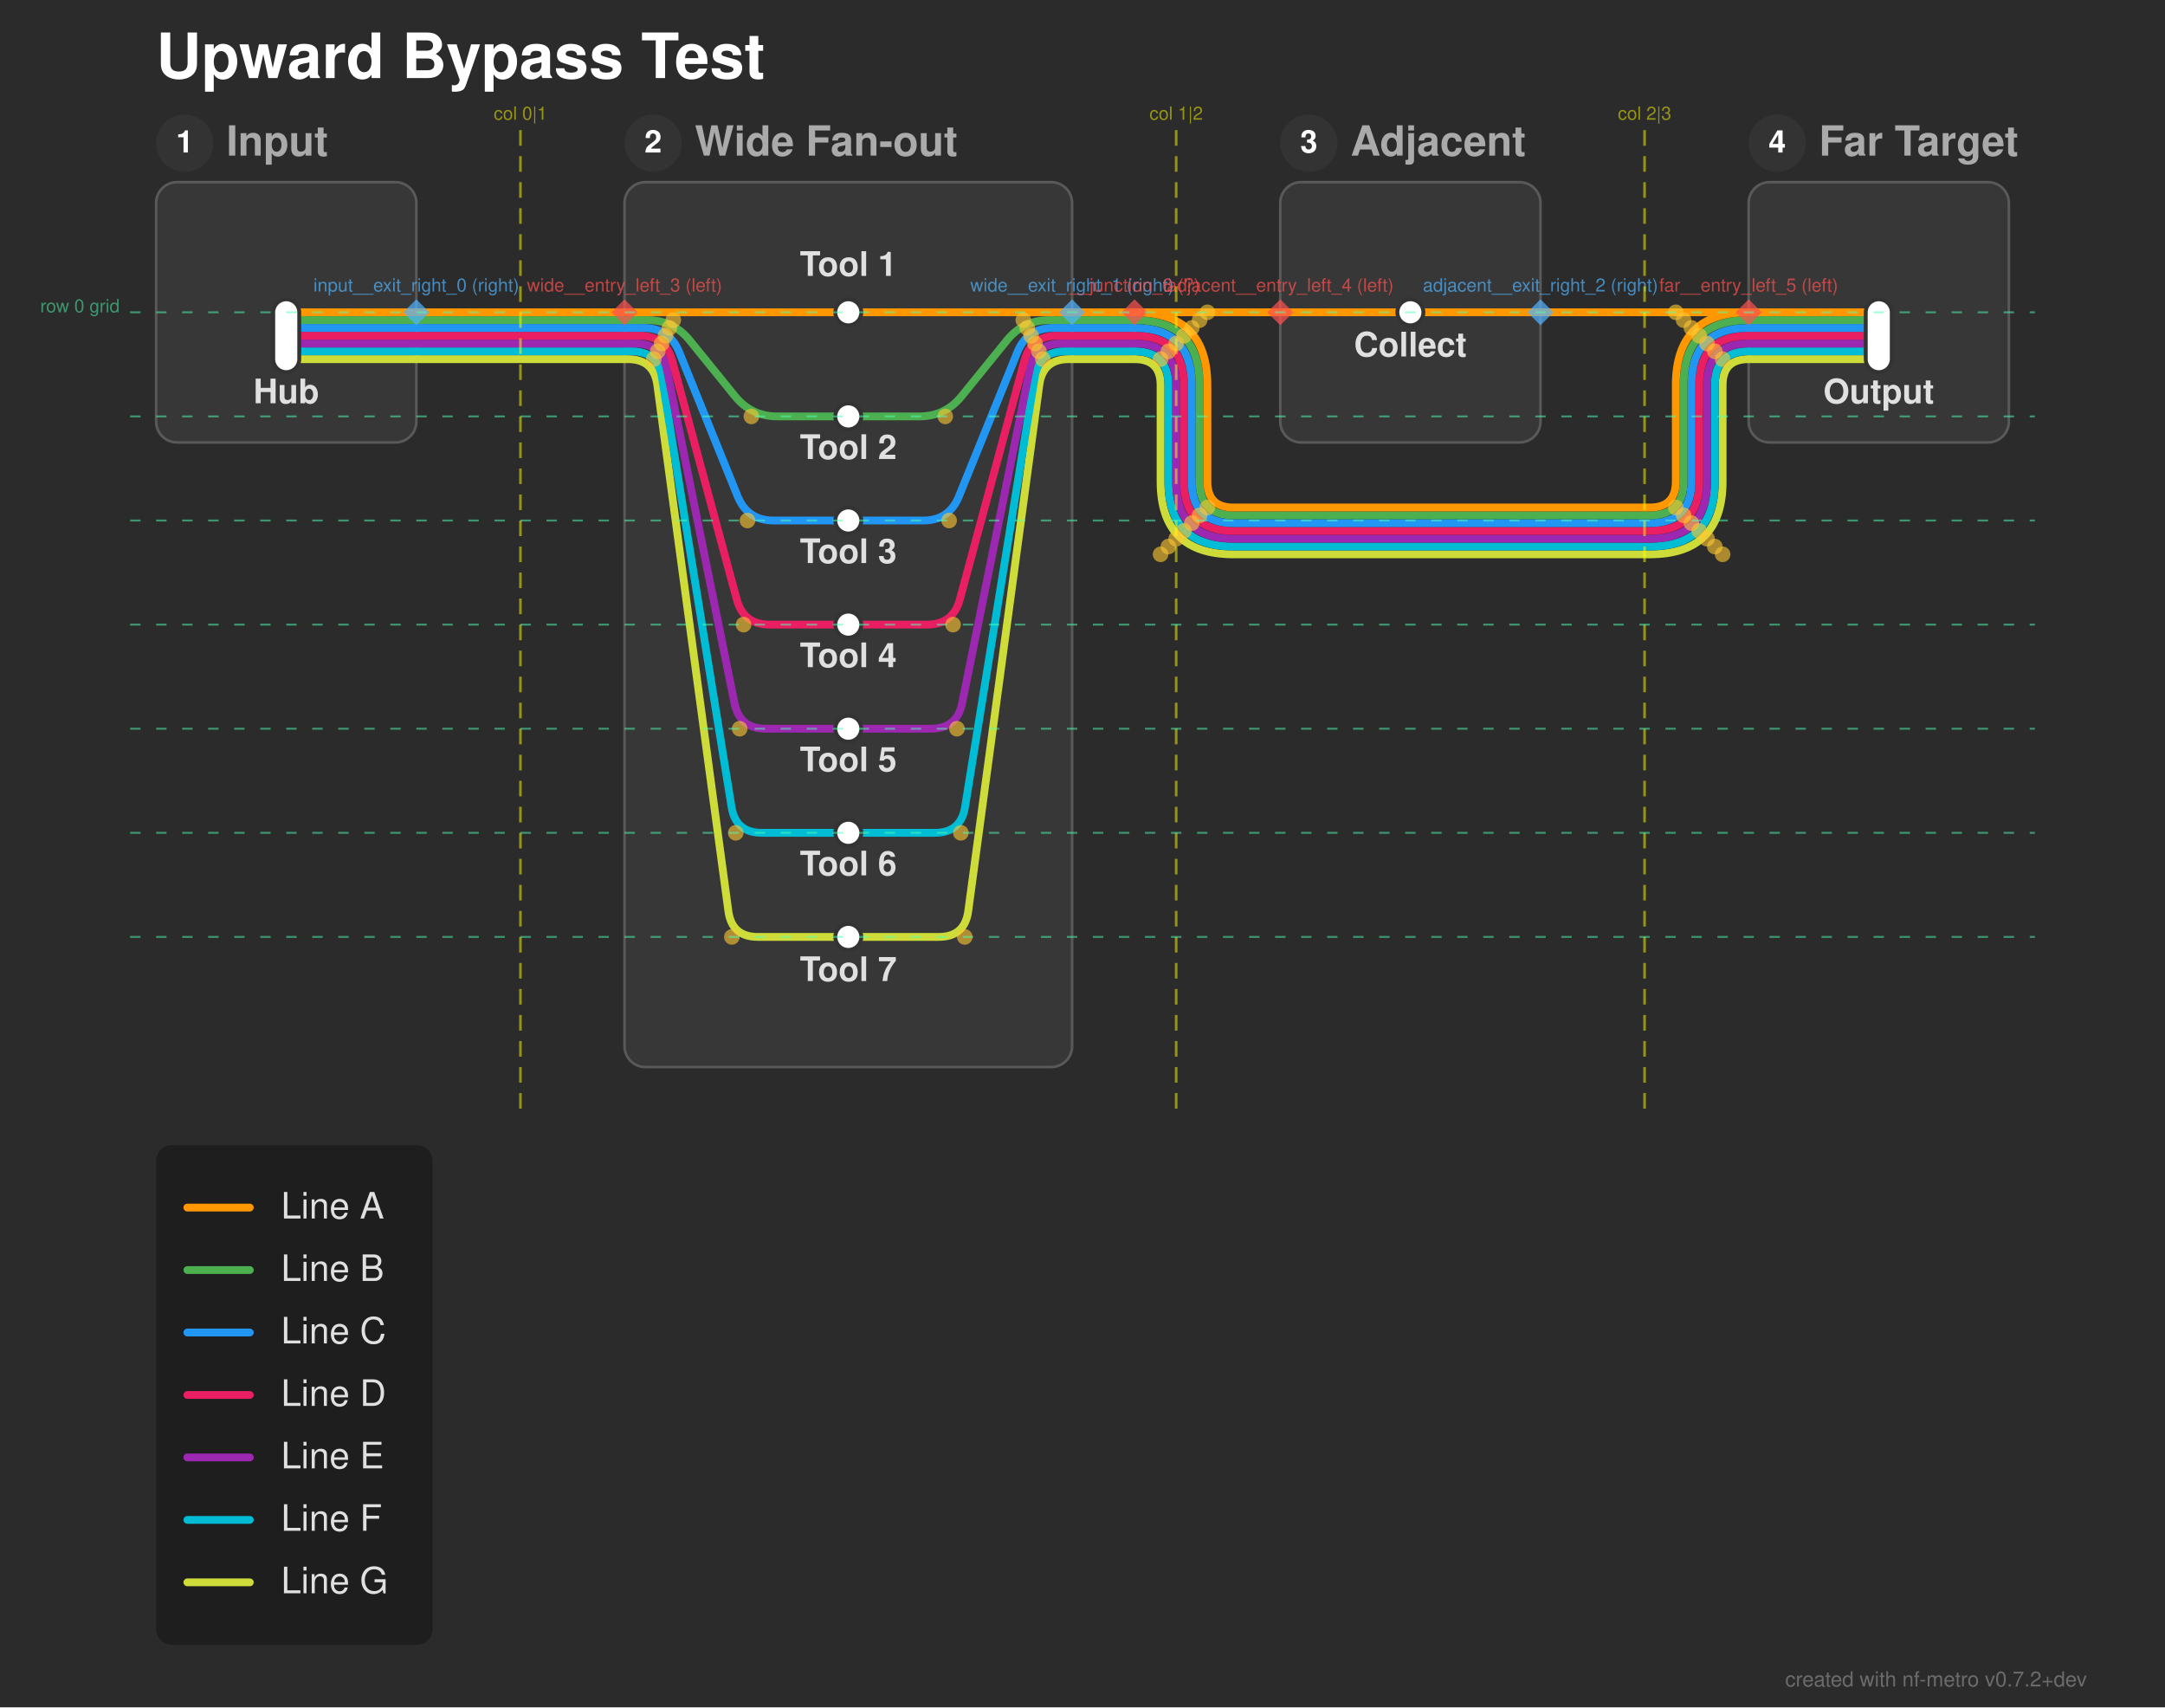
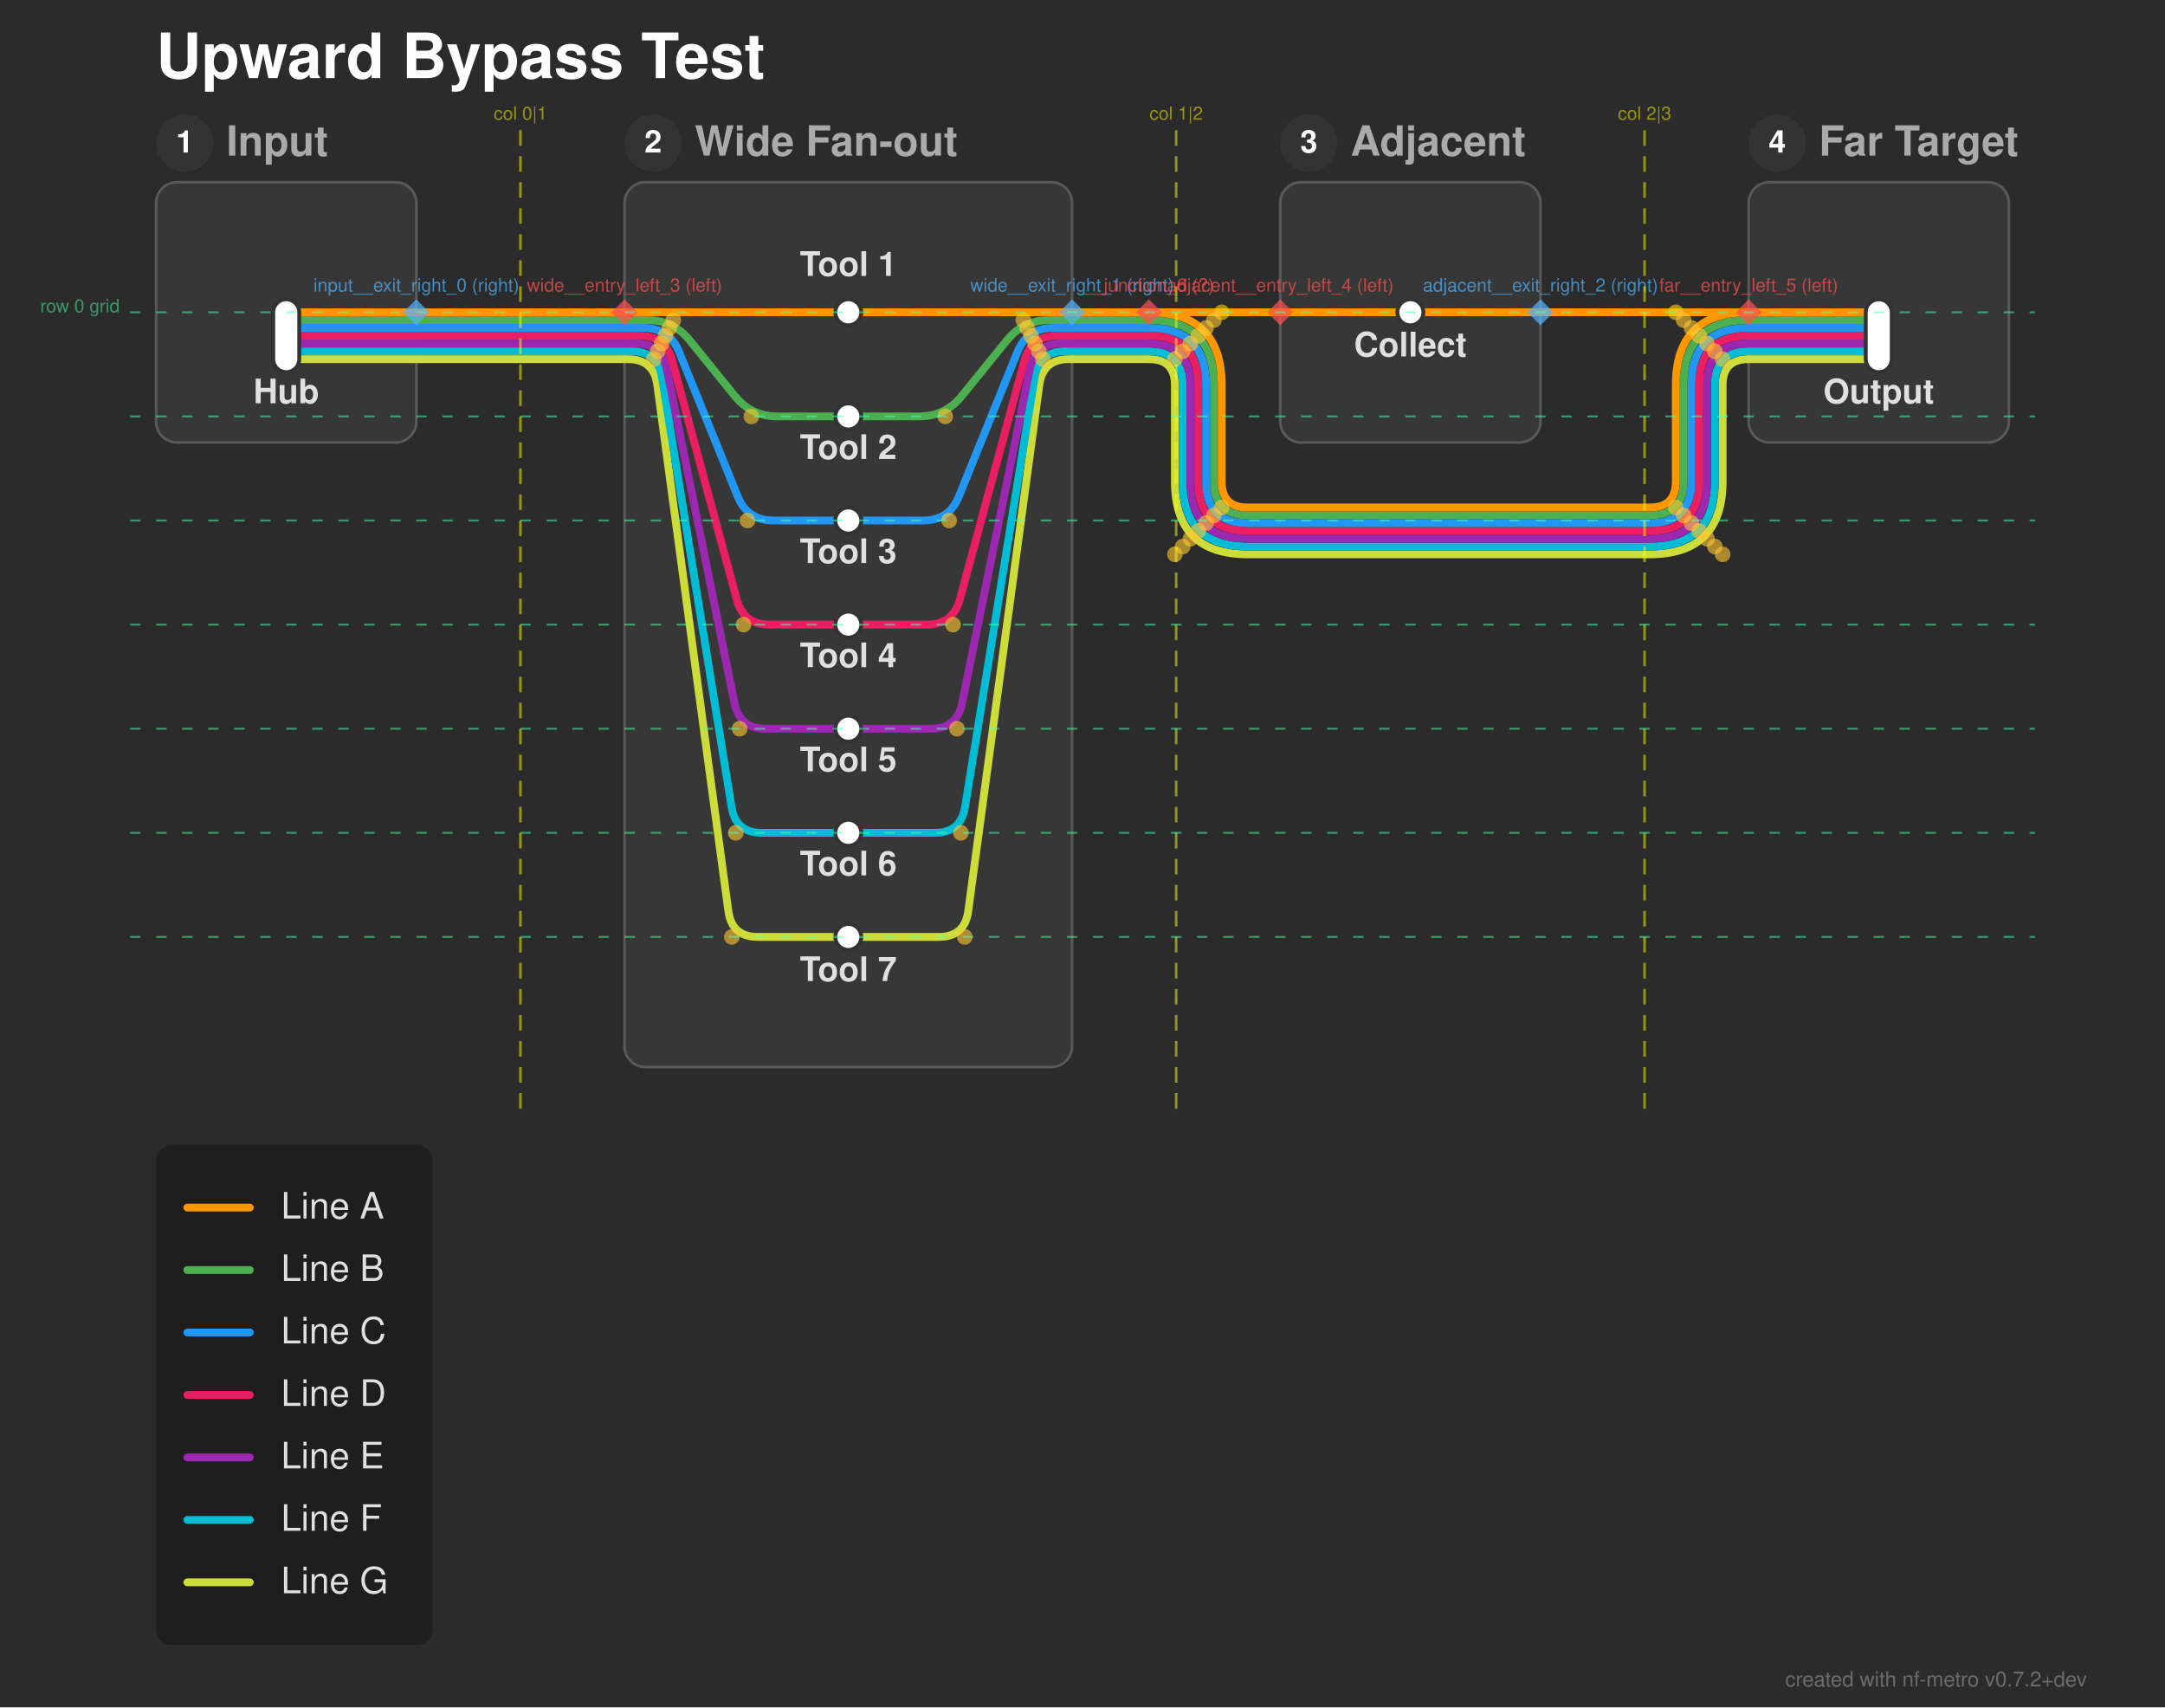
<svg xmlns="http://www.w3.org/2000/svg" width="832" height="656" viewBox="0 0 832 656">
  <defs>
</defs>
  <rect x="0" y="0" width="832" height="656" fill="#2b2b2b" />
  <text x="60.0" y="30.0" font-size="24.0" fill="#ffffff" font-family="'Helvetica Neue', Helvetica, Arial, sans-serif" font-weight="bold" class="nf-metro-title">Upward Bypass Test</text>
  <rect x="60.0" y="70.0" width="100.0" height="100.0" rx="8" ry="8" fill="#373737" stroke="#595959" stroke-width="1.0" class="nf-metro-section-box" data-section-id="input" data-section-lines="a,b,c,d,e,f,g" />
  <circle cx="71.0" cy="55.0" r="11" fill="#333333" class="nf-metro-section-num-circle" data-section-id="input" />
  <text x="71.0" y="55.0" font-size="12" fill="#ffffff" font-family="'Helvetica Neue', Helvetica, Arial, sans-serif" font-weight="bold" text-anchor="middle" dy="0.3em" data-section-id="input">1</text>
  <text x="87.0" y="55.0" font-size="16.0" fill="#aaaaaa" font-family="'Helvetica Neue', Helvetica, Arial, sans-serif" font-weight="bold" dy="0.3em" class="nf-metro-section-label" data-section-id="input">Input</text>
  <rect x="240.0" y="70.0" width="172.0" height="340.0" rx="8" ry="8" fill="#373737" stroke="#595959" stroke-width="1.0" class="nf-metro-section-box" data-section-id="wide" data-section-lines="a,b,c,d,e,f,g" />
  <circle cx="251.0" cy="55.0" r="11" fill="#333333" class="nf-metro-section-num-circle" data-section-id="wide" />
  <text x="251.0" y="55.0" font-size="12" fill="#ffffff" font-family="'Helvetica Neue', Helvetica, Arial, sans-serif" font-weight="bold" text-anchor="middle" dy="0.3em" data-section-id="wide">2</text>
  <text x="267.0" y="55.0" font-size="16.0" fill="#aaaaaa" font-family="'Helvetica Neue', Helvetica, Arial, sans-serif" font-weight="bold" dy="0.3em" class="nf-metro-section-label" data-section-id="wide">Wide Fan-out</text>
  <rect x="492.0" y="70.0" width="100.0" height="100.0" rx="8" ry="8" fill="#373737" stroke="#595959" stroke-width="1.0" class="nf-metro-section-box" data-section-id="adjacent" data-section-lines="a" />
  <circle cx="503.0" cy="55.0" r="11" fill="#333333" class="nf-metro-section-num-circle" data-section-id="adjacent" />
  <text x="503.0" y="55.0" font-size="12" fill="#ffffff" font-family="'Helvetica Neue', Helvetica, Arial, sans-serif" font-weight="bold" text-anchor="middle" dy="0.3em" data-section-id="adjacent">3</text>
  <text x="519.0" y="55.0" font-size="16.0" fill="#aaaaaa" font-family="'Helvetica Neue', Helvetica, Arial, sans-serif" font-weight="bold" dy="0.3em" class="nf-metro-section-label" data-section-id="adjacent">Adjacent</text>
  <rect x="672.0" y="70.0" width="100.0" height="100.0" rx="8" ry="8" fill="#373737" stroke="#595959" stroke-width="1.0" class="nf-metro-section-box" data-section-id="far" data-section-lines="a,b,c,d,e,f,g" />
  <circle cx="683.0" cy="55.0" r="11" fill="#333333" class="nf-metro-section-num-circle" data-section-id="far" />
  <text x="683.0" y="55.0" font-size="12" fill="#ffffff" font-family="'Helvetica Neue', Helvetica, Arial, sans-serif" font-weight="bold" text-anchor="middle" dy="0.3em" data-section-id="far">4</text>
  <text x="699.0" y="55.0" font-size="16.0" fill="#aaaaaa" font-family="'Helvetica Neue', Helvetica, Arial, sans-serif" font-weight="bold" dy="0.3em" class="nf-metro-section-label" data-section-id="far">Far Target</text>
  <path d="M110.0,138.0 L160.0,138.0" stroke="#CDDC39" stroke-width="3.0" stroke-linecap="round" class="metro-line-g" data-line-id="g" />
  <path d="M240.0,138.0 L241.25,138.0 Q251.25,138.0,252.589,147.91 L279.911,350.09 Q281.25,360.0,291.25,360.0 L326.0,360.0" stroke="#CDDC39" stroke-width="3.0" fill="none" stroke-linecap="round" stroke-linejoin="round" class="metro-line-g" data-line-id="g" />
  <path d="M326.0,360.0 L360.75,360.0 Q370.75,360.0,372.089,350.09 L399.411,147.91 Q400.75,138.0,410.75,138.0 L412.0,138.0" stroke="#CDDC39" stroke-width="3.0" fill="none" stroke-linecap="round" stroke-linejoin="round" class="metro-line-g" data-line-id="g" />
  <path d="M672.0,138.0 L722.0,138.0" stroke="#CDDC39" stroke-width="3.0" stroke-linecap="round" class="metro-line-g" data-line-id="g" />
  <path d="M160.0,138.0 L240.0,138.0" stroke="#CDDC39" stroke-width="3.0" stroke-linecap="round" class="metro-line-g" data-line-id="g" />
-   <path d="M412.0,138.0 L436.0,138.0" stroke="#CDDC39" stroke-width="3.0" stroke-linecap="round" class="metro-line-g" data-line-id="g" />
-   <path d="M436.0,138.0 L436.0,138.0 Q446.0,138.0,446.0,148.0 L446.0,185.0 Q446.0,213.0,474.0,213.0 L634.0,213.0 Q662.0,213.0,662.0,185.0 L662.0,148.0 Q662.0,138.0,672.0,138.0 L672.0,138.0" stroke="#CDDC39" stroke-width="3.0" fill="none" stroke-linecap="round" stroke-linejoin="round" class="metro-line-g" data-line-id="g" />
+   <path d="M412.0,138.0 L441.5,138.0" stroke="#CDDC39" stroke-width="3.0" stroke-linecap="round" class="metro-line-g" data-line-id="g" />
+   <path d="M441.5,138.0 L441.5,138.0 Q451.5,138.0,451.5,148.0 L451.5,185.0 Q451.5,213.0,479.5,213.0 L634.0,213.0 Q662.0,213.0,662.0,185.0 L662.0,148.0 Q662.0,138.0,672.0,138.0 L672.0,138.0" stroke="#CDDC39" stroke-width="3.0" fill="none" stroke-linecap="round" stroke-linejoin="round" class="metro-line-g" data-line-id="g" />
  <path d="M110.0,135.0 L160.0,135.0" stroke="#00BCD4" stroke-width="3.0" stroke-linecap="round" class="metro-line-f" data-line-id="f" />
  <path d="M240.0,135.0 L242.75,135.0 Q252.75,135.0,254.351,144.871 L281.149,310.129 Q282.75,320.0,292.75,320.0 L326.0,320.0" stroke="#00BCD4" stroke-width="3.0" fill="none" stroke-linecap="round" stroke-linejoin="round" class="metro-line-f" data-line-id="f" />
  <path d="M326.0,320.0 L359.25,320.0 Q369.25,320.0,370.851,310.129 L397.649,144.871 Q399.25,135.0,409.25,135.0 L412.0,135.0" stroke="#00BCD4" stroke-width="3.0" fill="none" stroke-linecap="round" stroke-linejoin="round" class="metro-line-f" data-line-id="f" />
  <path d="M672.0,135.0 L722.0,135.0" stroke="#00BCD4" stroke-width="3.0" stroke-linecap="round" class="metro-line-f" data-line-id="f" />
  <path d="M160.0,135.0 L240.0,135.0" stroke="#00BCD4" stroke-width="3.0" stroke-linecap="round" class="metro-line-f" data-line-id="f" />
-   <path d="M412.0,135.0 L436.0,135.0" stroke="#00BCD4" stroke-width="3.0" stroke-linecap="round" class="metro-line-f" data-line-id="f" />
-   <path d="M436.0,135.0 L436.0,135.0 Q449.0,135.0,449.0,148.0 L449.0,185.0 Q449.0,210.0,474.0,210.0 L634.0,210.0 Q659.0,210.0,659.0,185.0 L659.0,148.0 Q659.0,135.0,672.0,135.0 L672.0,135.0" stroke="#00BCD4" stroke-width="3.0" fill="none" stroke-linecap="round" stroke-linejoin="round" class="metro-line-f" data-line-id="f" />
+   <path d="M412.0,135.0 L441.5,135.0" stroke="#00BCD4" stroke-width="3.0" stroke-linecap="round" class="metro-line-f" data-line-id="f" />
+   <path d="M441.5,135.0 L441.5,135.0 Q454.5,135.0,454.5,148.0 L454.5,185.0 Q454.5,210.0,479.5,210.0 L634.0,210.0 Q659.0,210.0,659.0,185.0 L659.0,148.0 Q659.0,135.0,672.0,135.0 L672.0,135.0" stroke="#00BCD4" stroke-width="3.0" fill="none" stroke-linecap="round" stroke-linejoin="round" class="metro-line-f" data-line-id="f" />
  <path d="M110.0,132.0 L160.0,132.0" stroke="#9C27B0" stroke-width="3.0" stroke-linecap="round" class="metro-line-e" data-line-id="e" />
  <path d="M240.0,132.0 L244.25,132.0 Q254.25,132.0,256.237,141.801 L282.263,270.199 Q284.25,280.0,294.25,280.0 L326.0,280.0" stroke="#9C27B0" stroke-width="3.0" fill="none" stroke-linecap="round" stroke-linejoin="round" class="metro-line-e" data-line-id="e" />
  <path d="M326.0,280.0 L357.75,280.0 Q367.75,280.0,369.737,270.199 L395.763,141.801 Q397.75,132.0,407.75,132.0 L412.0,132.0" stroke="#9C27B0" stroke-width="3.0" fill="none" stroke-linecap="round" stroke-linejoin="round" class="metro-line-e" data-line-id="e" />
  <path d="M672.0,132.0 L722.0,132.0" stroke="#9C27B0" stroke-width="3.0" stroke-linecap="round" class="metro-line-e" data-line-id="e" />
  <path d="M160.0,132.0 L240.0,132.0" stroke="#9C27B0" stroke-width="3.0" stroke-linecap="round" class="metro-line-e" data-line-id="e" />
-   <path d="M412.0,132.0 L436.0,132.0" stroke="#9C27B0" stroke-width="3.0" stroke-linecap="round" class="metro-line-e" data-line-id="e" />
-   <path d="M436.0,132.0 L436.0,132.0 Q452.0,132.0,452.0,148.0 L452.0,185.0 Q452.0,207.0,474.0,207.0 L634.0,207.0 Q656.0,207.0,656.0,185.0 L656.0,148.0 Q656.0,132.0,672.0,132.0 L672.0,132.0" stroke="#9C27B0" stroke-width="3.0" fill="none" stroke-linecap="round" stroke-linejoin="round" class="metro-line-e" data-line-id="e" />
+   <path d="M412.0,132.0 L441.5,132.0" stroke="#9C27B0" stroke-width="3.0" stroke-linecap="round" class="metro-line-e" data-line-id="e" />
+   <path d="M441.5,132.0 L441.5,132.0 Q457.5,132.0,457.5,148.0 L457.5,185.0 Q457.5,207.0,479.5,207.0 L634.0,207.0 Q656.0,207.0,656.0,185.0 L656.0,148.0 Q656.0,132.0,672.0,132.0 L672.0,132.0" stroke="#9C27B0" stroke-width="3.0" fill="none" stroke-linecap="round" stroke-linejoin="round" class="metro-line-e" data-line-id="e" />
  <path d="M110.0,129.0 L160.0,129.0" stroke="#E91E63" stroke-width="3.0" stroke-linecap="round" class="metro-line-d" data-line-id="d" />
  <path d="M240.0,129.0 L245.75,129.0 Q255.75,129.0,258.359,138.654 L283.141,230.346 Q285.75,240.0,295.75,240.0 L326.0,240.0" stroke="#E91E63" stroke-width="3.0" fill="none" stroke-linecap="round" stroke-linejoin="round" class="metro-line-d" data-line-id="d" />
  <path d="M326.0,240.0 L356.25,240.0 Q366.25,240.0,368.859,230.346 L393.641,138.654 Q396.25,129.0,406.25,129.0 L412.0,129.0" stroke="#E91E63" stroke-width="3.0" fill="none" stroke-linecap="round" stroke-linejoin="round" class="metro-line-d" data-line-id="d" />
  <path d="M672.0,129.0 L722.0,129.0" stroke="#E91E63" stroke-width="3.0" stroke-linecap="round" class="metro-line-d" data-line-id="d" />
  <path d="M160.0,129.0 L240.0,129.0" stroke="#E91E63" stroke-width="3.0" stroke-linecap="round" class="metro-line-d" data-line-id="d" />
-   <path d="M412.0,129.0 L436.0,129.0" stroke="#E91E63" stroke-width="3.0" stroke-linecap="round" class="metro-line-d" data-line-id="d" />
-   <path d="M436.0,129.0 L436.0,129.0 Q455.0,129.0,455.0,148.0 L455.0,185.0 Q455.0,204.0,474.0,204.0 L634.0,204.0 Q653.0,204.0,653.0,185.0 L653.0,148.0 Q653.0,129.0,672.0,129.0 L672.0,129.0" stroke="#E91E63" stroke-width="3.0" fill="none" stroke-linecap="round" stroke-linejoin="round" class="metro-line-d" data-line-id="d" />
+   <path d="M412.0,129.0 L441.5,129.0" stroke="#E91E63" stroke-width="3.0" stroke-linecap="round" class="metro-line-d" data-line-id="d" />
+   <path d="M441.5,129.0 L441.5,129.0 Q460.5,129.0,460.5,148.0 L460.5,185.0 Q460.5,204.0,479.5,204.0 L634.0,204.0 Q653.0,204.0,653.0,185.0 L653.0,148.0 Q653.0,129.0,672.0,129.0 L672.0,129.0" stroke="#E91E63" stroke-width="3.0" fill="none" stroke-linecap="round" stroke-linejoin="round" class="metro-line-d" data-line-id="d" />
  <path d="M110.0,126.0 L160.0,126.0" stroke="#2196F3" stroke-width="3.0" stroke-linecap="round" class="metro-line-c" data-line-id="c" />
  <path d="M240.0,126.0 L247.25,126.0 Q257.25,126.0,261.007,135.267 L283.493,190.733 Q287.25,200.0,297.25,200.0 L326.0,200.0" stroke="#2196F3" stroke-width="3.0" fill="none" stroke-linecap="round" stroke-linejoin="round" class="metro-line-c" data-line-id="c" />
  <path d="M326.0,200.0 L354.75,200.0 Q364.75,200.0,368.507,190.733 L390.993,135.267 Q394.75,126.0,404.75,126.0 L412.0,126.0" stroke="#2196F3" stroke-width="3.0" fill="none" stroke-linecap="round" stroke-linejoin="round" class="metro-line-c" data-line-id="c" />
  <path d="M672.0,126.0 L722.0,126.0" stroke="#2196F3" stroke-width="3.0" stroke-linecap="round" class="metro-line-c" data-line-id="c" />
  <path d="M160.0,126.0 L240.0,126.0" stroke="#2196F3" stroke-width="3.0" stroke-linecap="round" class="metro-line-c" data-line-id="c" />
-   <path d="M412.0,126.0 L436.0,126.0" stroke="#2196F3" stroke-width="3.0" stroke-linecap="round" class="metro-line-c" data-line-id="c" />
-   <path d="M436.0,126.0 L436.0,126.0 Q458.0,126.0,458.0,148.0 L458.0,185.0 Q458.0,201.0,474.0,201.0 L634.0,201.0 Q650.0,201.0,650.0,185.0 L650.0,148.0 Q650.0,126.0,672.0,126.0 L672.0,126.0" stroke="#2196F3" stroke-width="3.0" fill="none" stroke-linecap="round" stroke-linejoin="round" class="metro-line-c" data-line-id="c" />
+   <path d="M412.0,126.0 L441.5,126.0" stroke="#2196F3" stroke-width="3.0" stroke-linecap="round" class="metro-line-c" data-line-id="c" />
+   <path d="M441.5,126.0 L441.5,126.0 Q463.5,126.0,463.5,148.0 L463.5,185.0 Q463.5,201.0,479.5,201.0 L634.0,201.0 Q650.0,201.0,650.0,185.0 L650.0,148.0 Q650.0,126.0,672.0,126.0 L672.0,126.0" stroke="#2196F3" stroke-width="3.0" fill="none" stroke-linecap="round" stroke-linejoin="round" class="metro-line-c" data-line-id="c" />
  <path d="M110.0,123.0 L160.0,123.0" stroke="#4CAF50" stroke-width="3.0" stroke-linecap="round" class="metro-line-b" data-line-id="b" />
  <path d="M240.0,123.0 L248.75,123.0 Q258.75,123.0,265.048,130.768 L282.452,152.232 Q288.75,160.0,298.75,160.0 L326.0,160.0" stroke="#4CAF50" stroke-width="3.0" fill="none" stroke-linecap="round" stroke-linejoin="round" class="metro-line-b" data-line-id="b" />
  <path d="M326.0,160.0 L353.25,160.0 Q363.25,160.0,369.548,152.232 L386.952,130.768 Q393.25,123.0,403.25,123.0 L412.0,123.0" stroke="#4CAF50" stroke-width="3.0" fill="none" stroke-linecap="round" stroke-linejoin="round" class="metro-line-b" data-line-id="b" />
  <path d="M672.0,123.0 L722.0,123.0" stroke="#4CAF50" stroke-width="3.0" stroke-linecap="round" class="metro-line-b" data-line-id="b" />
  <path d="M160.0,123.0 L240.0,123.0" stroke="#4CAF50" stroke-width="3.0" stroke-linecap="round" class="metro-line-b" data-line-id="b" />
-   <path d="M412.0,123.0 L436.0,123.0" stroke="#4CAF50" stroke-width="3.0" stroke-linecap="round" class="metro-line-b" data-line-id="b" />
-   <path d="M436.0,123.0 L436.0,123.0 Q461.0,123.0,461.0,148.0 L461.0,185.0 Q461.0,198.0,474.0,198.0 L634.0,198.0 Q647.0,198.0,647.0,185.0 L647.0,148.0 Q647.0,123.0,672.0,123.0 L672.0,123.0" stroke="#4CAF50" stroke-width="3.0" fill="none" stroke-linecap="round" stroke-linejoin="round" class="metro-line-b" data-line-id="b" />
+   <path d="M412.0,123.0 L441.5,123.0" stroke="#4CAF50" stroke-width="3.0" stroke-linecap="round" class="metro-line-b" data-line-id="b" />
+   <path d="M441.5,123.0 L441.5,123.0 Q466.5,123.0,466.5,148.0 L466.5,185.0 Q466.5,198.0,479.5,198.0 L634.0,198.0 Q647.0,198.0,647.0,185.0 L647.0,148.0 Q647.0,123.0,672.0,123.0 L672.0,123.0" stroke="#4CAF50" stroke-width="3.0" fill="none" stroke-linecap="round" stroke-linejoin="round" class="metro-line-b" data-line-id="b" />
  <path d="M110.0,120.0 L160.0,120.0" stroke="#FF9800" stroke-width="3.0" stroke-linecap="round" class="metro-line-a" data-line-id="a" />
  <path d="M240.0,120.0 L326.0,120.0" stroke="#FF9800" stroke-width="3.0" stroke-linecap="round" class="metro-line-a" data-line-id="a" />
  <path d="M326.0,120.0 L412.0,120.0" stroke="#FF9800" stroke-width="3.0" stroke-linecap="round" class="metro-line-a" data-line-id="a" />
  <path d="M492.0,120.0 L542.0,120.0" stroke="#FF9800" stroke-width="3.0" stroke-linecap="round" class="metro-line-a" data-line-id="a" />
  <path d="M672.0,120.0 L722.0,120.0" stroke="#FF9800" stroke-width="3.0" stroke-linecap="round" class="metro-line-a" data-line-id="a" />
  <path d="M542.0,120.0 L592.0,120.0" stroke="#FF9800" stroke-width="3.0" stroke-linecap="round" class="metro-line-a" data-line-id="a" />
  <path d="M160.0,120.0 L240.0,120.0" stroke="#FF9800" stroke-width="3.0" stroke-linecap="round" class="metro-line-a" data-line-id="a" />
-   <path d="M412.0,120.0 L436.0,120.0" stroke="#FF9800" stroke-width="3.0" stroke-linecap="round" class="metro-line-a" data-line-id="a" />
-   <path d="M436.0,120.0 L492.0,120.0" stroke="#FF9800" stroke-width="3.0" stroke-linecap="round" class="metro-line-a" data-line-id="a" />
-   <path d="M436.0,120.0 L436.0,120.0 Q464.0,120.0,464.0,148.0 L464.0,185.0 Q464.0,195.0,474.0,195.0 L634.0,195.0 Q644.0,195.0,644.0,185.0 L644.0,148.0 Q644.0,120.0,672.0,120.0 L672.0,120.0" stroke="#FF9800" stroke-width="3.0" fill="none" stroke-linecap="round" stroke-linejoin="round" class="metro-line-a" data-line-id="a" />
+   <path d="M412.0,120.0 L441.5,120.0" stroke="#FF9800" stroke-width="3.0" stroke-linecap="round" class="metro-line-a" data-line-id="a" />
+   <path d="M441.5,120.0 L492.0,120.0" stroke="#FF9800" stroke-width="3.0" stroke-linecap="round" class="metro-line-a" data-line-id="a" />
+   <path d="M441.5,120.0 L441.5,120.0 Q469.5,120.0,469.5,148.0 L469.5,185.0 Q469.5,195.0,479.5,195.0 L634.0,195.0 Q644.0,195.0,644.0,185.0 L644.0,148.0 Q644.0,120.0,672.0,120.0 L672.0,120.0" stroke="#FF9800" stroke-width="3.0" fill="none" stroke-linecap="round" stroke-linejoin="round" class="metro-line-a" data-line-id="a" />
  <path d="M592.0,120.0 L672.0,120.0" stroke="#FF9800" stroke-width="3.0" stroke-linecap="round" class="metro-line-a" data-line-id="a" />
  <rect x="105.0" y="115.0" width="10.0" height="28.0" rx="5.0" ry="5.0" fill="#ffffff" stroke="#333333" stroke-width="1.5" class="nf-metro-station" data-station-id="hub" data-station-lines="a,b,c,d,e,f,g" data-station-label="Hub" data-section-id="input" data-section-name="Input" />
  <rect x="321.0" y="115.0" width="10.0" height="10.0" rx="5.0" ry="5.0" fill="#ffffff" stroke="#333333" stroke-width="1.5" class="nf-metro-station" data-station-id="w1" data-station-lines="a" data-station-label="Tool 1" data-section-id="wide" data-section-name="Wide Fan-out" />
  <rect x="321.0" y="155.0" width="10.0" height="10.0" rx="5.0" ry="5.0" fill="#ffffff" stroke="#333333" stroke-width="1.5" class="nf-metro-station" data-station-id="w2" data-station-lines="b" data-station-label="Tool 2" data-section-id="wide" data-section-name="Wide Fan-out" />
  <rect x="321.0" y="195.0" width="10.0" height="10.0" rx="5.0" ry="5.0" fill="#ffffff" stroke="#333333" stroke-width="1.5" class="nf-metro-station" data-station-id="w3" data-station-lines="c" data-station-label="Tool 3" data-section-id="wide" data-section-name="Wide Fan-out" />
  <rect x="321.0" y="235.0" width="10.0" height="10.0" rx="5.0" ry="5.0" fill="#ffffff" stroke="#333333" stroke-width="1.5" class="nf-metro-station" data-station-id="w4" data-station-lines="d" data-station-label="Tool 4" data-section-id="wide" data-section-name="Wide Fan-out" />
  <rect x="321.0" y="275.0" width="10.0" height="10.0" rx="5.0" ry="5.0" fill="#ffffff" stroke="#333333" stroke-width="1.5" class="nf-metro-station" data-station-id="w5" data-station-lines="e" data-station-label="Tool 5" data-section-id="wide" data-section-name="Wide Fan-out" />
  <rect x="321.0" y="315.0" width="10.0" height="10.0" rx="5.0" ry="5.0" fill="#ffffff" stroke="#333333" stroke-width="1.5" class="nf-metro-station" data-station-id="w6" data-station-lines="f" data-station-label="Tool 6" data-section-id="wide" data-section-name="Wide Fan-out" />
  <rect x="321.0" y="355.0" width="10.0" height="10.0" rx="5.0" ry="5.0" fill="#ffffff" stroke="#333333" stroke-width="1.5" class="nf-metro-station" data-station-id="w7" data-station-lines="g" data-station-label="Tool 7" data-section-id="wide" data-section-name="Wide Fan-out" />
  <rect x="537.0" y="115.0" width="10.0" height="10.0" rx="5.0" ry="5.0" fill="#ffffff" stroke="#333333" stroke-width="1.5" class="nf-metro-station" data-station-id="adj" data-station-lines="a" data-station-label="Collect" data-section-id="adjacent" data-section-name="Adjacent" />
  <rect x="717.0" y="115.0" width="10.0" height="28.0" rx="5.0" ry="5.0" fill="#ffffff" stroke="#333333" stroke-width="1.5" class="nf-metro-station" data-station-id="out" data-station-lines="a,b,c,d,e,f,g" data-station-label="Output" data-section-id="far" data-section-name="Far Target" />
  <text x="110.0" y="149.0" font-size="13.0" fill="#e0e0e0" font-family="'Helvetica Neue', Helvetica, Arial, sans-serif" font-weight="bold" text-anchor="middle" dominant-baseline="hanging" data-station-id="hub" class="nf-metro-station-label">Hub</text>
  <text x="326.0" y="106.0" font-size="13.0" fill="#e0e0e0" font-family="'Helvetica Neue', Helvetica, Arial, sans-serif" font-weight="bold" text-anchor="middle" dominant-baseline="auto" data-station-id="w1" class="nf-metro-station-label">Tool 1</text>
  <text x="542.0" y="131.0" font-size="13.0" fill="#e0e0e0" font-family="'Helvetica Neue', Helvetica, Arial, sans-serif" font-weight="bold" text-anchor="middle" dominant-baseline="hanging" data-station-id="adj" class="nf-metro-station-label">Collect</text>
  <text x="722.0" y="149.0" font-size="13.0" fill="#e0e0e0" font-family="'Helvetica Neue', Helvetica, Arial, sans-serif" font-weight="bold" text-anchor="middle" dominant-baseline="hanging" data-station-id="out" class="nf-metro-station-label">Output</text>
  <text x="326.0" y="170.4" font-size="13.0" fill="#e0e0e0" font-family="'Helvetica Neue', Helvetica, Arial, sans-serif" font-weight="bold" text-anchor="middle" dominant-baseline="hanging" data-station-id="w2" class="nf-metro-station-label">Tool 2</text>
  <text x="326.0" y="210.4" font-size="13.0" fill="#e0e0e0" font-family="'Helvetica Neue', Helvetica, Arial, sans-serif" font-weight="bold" text-anchor="middle" dominant-baseline="hanging" data-station-id="w3" class="nf-metro-station-label">Tool 3</text>
  <text x="326.0" y="250.4" font-size="13.0" fill="#e0e0e0" font-family="'Helvetica Neue', Helvetica, Arial, sans-serif" font-weight="bold" text-anchor="middle" dominant-baseline="hanging" data-station-id="w4" class="nf-metro-station-label">Tool 4</text>
  <text x="326.0" y="290.4" font-size="13.0" fill="#e0e0e0" font-family="'Helvetica Neue', Helvetica, Arial, sans-serif" font-weight="bold" text-anchor="middle" dominant-baseline="hanging" data-station-id="w5" class="nf-metro-station-label">Tool 5</text>
  <text x="326.0" y="330.4" font-size="13.0" fill="#e0e0e0" font-family="'Helvetica Neue', Helvetica, Arial, sans-serif" font-weight="bold" text-anchor="middle" dominant-baseline="hanging" data-station-id="w6" class="nf-metro-station-label">Tool 6</text>
  <text x="326.0" y="371.0" font-size="13.0" fill="#e0e0e0" font-family="'Helvetica Neue', Helvetica, Arial, sans-serif" font-weight="bold" text-anchor="middle" dominant-baseline="hanging" data-station-id="w7" class="nf-metro-station-label">Tool 7</text>
  <circle cx="258.75" cy="123.0" r="3.0" fill="rgba(255, 200, 50, 0.6)" />
  <circle cx="288.75" cy="160.0" r="3.0" fill="rgba(255, 200, 50, 0.6)" />
  <circle cx="257.25" cy="126.0" r="3.0" fill="rgba(255, 200, 50, 0.6)" />
  <circle cx="287.25" cy="200.0" r="3.0" fill="rgba(255, 200, 50, 0.6)" />
  <circle cx="255.75" cy="129.0" r="3.0" fill="rgba(255, 200, 50, 0.6)" />
  <circle cx="285.75" cy="240.0" r="3.0" fill="rgba(255, 200, 50, 0.6)" />
  <circle cx="254.25" cy="132.0" r="3.0" fill="rgba(255, 200, 50, 0.6)" />
  <circle cx="284.25" cy="280.0" r="3.0" fill="rgba(255, 200, 50, 0.6)" />
  <circle cx="252.75" cy="135.0" r="3.0" fill="rgba(255, 200, 50, 0.6)" />
  <circle cx="282.75" cy="320.0" r="3.0" fill="rgba(255, 200, 50, 0.6)" />
  <circle cx="251.25" cy="138.0" r="3.0" fill="rgba(255, 200, 50, 0.6)" />
  <circle cx="281.25" cy="360.0" r="3.0" fill="rgba(255, 200, 50, 0.6)" />
  <circle cx="363.25" cy="160.0" r="3.0" fill="rgba(255, 200, 50, 0.6)" />
  <circle cx="393.25" cy="123.0" r="3.0" fill="rgba(255, 200, 50, 0.6)" />
  <circle cx="364.75" cy="200.0" r="3.0" fill="rgba(255, 200, 50, 0.6)" />
  <circle cx="394.75" cy="126.0" r="3.0" fill="rgba(255, 200, 50, 0.6)" />
  <circle cx="366.25" cy="240.0" r="3.0" fill="rgba(255, 200, 50, 0.6)" />
  <circle cx="396.25" cy="129.0" r="3.0" fill="rgba(255, 200, 50, 0.6)" />
  <circle cx="367.75" cy="280.0" r="3.0" fill="rgba(255, 200, 50, 0.6)" />
  <circle cx="397.75" cy="132.0" r="3.0" fill="rgba(255, 200, 50, 0.6)" />
  <circle cx="369.25" cy="320.0" r="3.0" fill="rgba(255, 200, 50, 0.6)" />
  <circle cx="399.25" cy="135.0" r="3.0" fill="rgba(255, 200, 50, 0.6)" />
  <circle cx="370.75" cy="360.0" r="3.0" fill="rgba(255, 200, 50, 0.6)" />
  <circle cx="400.75" cy="138.0" r="3.0" fill="rgba(255, 200, 50, 0.6)" />
-   <circle cx="464.0" cy="120.0" r="3.0" fill="rgba(255, 200, 50, 0.6)" />
-   <circle cx="464.0" cy="195.0" r="3.0" fill="rgba(255, 200, 50, 0.6)" />
+   <circle cx="469.5" cy="120.0" r="3.0" fill="rgba(255, 200, 50, 0.6)" />
+   <circle cx="469.5" cy="195.0" r="3.0" fill="rgba(255, 200, 50, 0.6)" />
  <circle cx="644.0" cy="195.0" r="3.0" fill="rgba(255, 200, 50, 0.6)" />
  <circle cx="644.0" cy="120.0" r="3.0" fill="rgba(255, 200, 50, 0.6)" />
-   <circle cx="461.0" cy="123.0" r="3.0" fill="rgba(255, 200, 50, 0.6)" />
-   <circle cx="461.0" cy="198.0" r="3.0" fill="rgba(255, 200, 50, 0.6)" />
+   <circle cx="466.5" cy="123.0" r="3.0" fill="rgba(255, 200, 50, 0.6)" />
+   <circle cx="466.5" cy="198.0" r="3.0" fill="rgba(255, 200, 50, 0.6)" />
  <circle cx="647.0" cy="198.0" r="3.0" fill="rgba(255, 200, 50, 0.6)" />
  <circle cx="647.0" cy="123.0" r="3.0" fill="rgba(255, 200, 50, 0.6)" />
-   <circle cx="458.0" cy="126.0" r="3.0" fill="rgba(255, 200, 50, 0.6)" />
-   <circle cx="458.0" cy="201.0" r="3.0" fill="rgba(255, 200, 50, 0.6)" />
+   <circle cx="463.5" cy="126.0" r="3.0" fill="rgba(255, 200, 50, 0.6)" />
+   <circle cx="463.5" cy="201.0" r="3.0" fill="rgba(255, 200, 50, 0.6)" />
  <circle cx="650.0" cy="201.0" r="3.0" fill="rgba(255, 200, 50, 0.6)" />
  <circle cx="650.0" cy="126.0" r="3.0" fill="rgba(255, 200, 50, 0.6)" />
-   <circle cx="455.0" cy="129.0" r="3.0" fill="rgba(255, 200, 50, 0.6)" />
-   <circle cx="455.0" cy="204.0" r="3.0" fill="rgba(255, 200, 50, 0.6)" />
+   <circle cx="460.5" cy="129.0" r="3.0" fill="rgba(255, 200, 50, 0.6)" />
+   <circle cx="460.5" cy="204.0" r="3.0" fill="rgba(255, 200, 50, 0.6)" />
  <circle cx="653.0" cy="204.0" r="3.0" fill="rgba(255, 200, 50, 0.6)" />
  <circle cx="653.0" cy="129.0" r="3.0" fill="rgba(255, 200, 50, 0.6)" />
-   <circle cx="452.0" cy="132.0" r="3.0" fill="rgba(255, 200, 50, 0.6)" />
-   <circle cx="452.0" cy="207.0" r="3.0" fill="rgba(255, 200, 50, 0.6)" />
+   <circle cx="457.5" cy="132.0" r="3.0" fill="rgba(255, 200, 50, 0.6)" />
+   <circle cx="457.5" cy="207.0" r="3.0" fill="rgba(255, 200, 50, 0.6)" />
  <circle cx="656.0" cy="207.0" r="3.0" fill="rgba(255, 200, 50, 0.6)" />
  <circle cx="656.0" cy="132.0" r="3.0" fill="rgba(255, 200, 50, 0.6)" />
-   <circle cx="449.0" cy="135.0" r="3.0" fill="rgba(255, 200, 50, 0.6)" />
-   <circle cx="449.0" cy="210.0" r="3.0" fill="rgba(255, 200, 50, 0.6)" />
+   <circle cx="454.5" cy="135.0" r="3.0" fill="rgba(255, 200, 50, 0.6)" />
+   <circle cx="454.5" cy="210.0" r="3.0" fill="rgba(255, 200, 50, 0.6)" />
  <circle cx="659.0" cy="210.0" r="3.0" fill="rgba(255, 200, 50, 0.6)" />
  <circle cx="659.0" cy="135.0" r="3.0" fill="rgba(255, 200, 50, 0.6)" />
-   <circle cx="446.0" cy="138.0" r="3.0" fill="rgba(255, 200, 50, 0.6)" />
-   <circle cx="446.0" cy="213.0" r="3.0" fill="rgba(255, 200, 50, 0.6)" />
+   <circle cx="451.5" cy="138.0" r="3.0" fill="rgba(255, 200, 50, 0.6)" />
+   <circle cx="451.5" cy="213.0" r="3.0" fill="rgba(255, 200, 50, 0.6)" />
  <circle cx="662.0" cy="213.0" r="3.0" fill="rgba(255, 200, 50, 0.6)" />
  <circle cx="662.0" cy="138.0" r="3.0" fill="rgba(255, 200, 50, 0.6)" />
  <path d="M160.0,115.0 L165.0,120.0 L160.0,125.0 L155.0,120.0 Z" fill="rgba(80, 180, 255, 0.7)" stroke="none" />
  <text x="160.0" y="112.0" font-size="7" fill="rgba(80, 180, 255, 0.7)" font-family="'Helvetica Neue', Helvetica, Arial, sans-serif" text-anchor="middle" dominant-baseline="auto">input__exit_right_0 (right)</text>
  <path d="M412.0,115.0 L417.0,120.0 L412.0,125.0 L407.0,120.0 Z" fill="rgba(80, 180, 255, 0.7)" stroke="none" />
  <text x="412.0" y="112.0" font-size="7" fill="rgba(80, 180, 255, 0.7)" font-family="'Helvetica Neue', Helvetica, Arial, sans-serif" text-anchor="middle" dominant-baseline="auto">wide__exit_right_1 (right)</text>
  <path d="M592.0,115.0 L597.0,120.0 L592.0,125.0 L587.0,120.0 Z" fill="rgba(80, 180, 255, 0.7)" stroke="none" />
  <text x="592.0" y="112.0" font-size="7" fill="rgba(80, 180, 255, 0.7)" font-family="'Helvetica Neue', Helvetica, Arial, sans-serif" text-anchor="middle" dominant-baseline="auto">adjacent__exit_right_2 (right)</text>
  <path d="M240.0,115.0 L245.0,120.0 L240.0,125.0 L235.0,120.0 Z" fill="rgba(255, 80, 80, 0.7)" stroke="none" />
  <text x="240.0" y="112.0" font-size="7" fill="rgba(255, 80, 80, 0.7)" font-family="'Helvetica Neue', Helvetica, Arial, sans-serif" text-anchor="middle" dominant-baseline="auto">wide__entry_left_3 (left)</text>
  <path d="M492.0,115.0 L497.0,120.0 L492.0,125.0 L487.0,120.0 Z" fill="rgba(255, 80, 80, 0.7)" stroke="none" />
  <text x="492.0" y="112.0" font-size="7" fill="rgba(255, 80, 80, 0.7)" font-family="'Helvetica Neue', Helvetica, Arial, sans-serif" text-anchor="middle" dominant-baseline="auto">adjacent__entry_left_4 (left)</text>
  <path d="M672.0,115.0 L677.0,120.0 L672.0,125.0 L667.0,120.0 Z" fill="rgba(255, 80, 80, 0.7)" stroke="none" />
  <text x="672.0" y="112.0" font-size="7" fill="rgba(255, 80, 80, 0.7)" font-family="'Helvetica Neue', Helvetica, Arial, sans-serif" text-anchor="middle" dominant-baseline="auto">far__entry_left_5 (left)</text>
-   <path d="M436.0,115.0 L441.0,120.0 L436.0,125.0 L431.0,120.0 Z" fill="rgba(255, 80, 80, 0.7)" stroke="none" />
-   <text x="436.0" y="112.0" font-size="7" fill="rgba(255, 80, 80, 0.7)" font-family="'Helvetica Neue', Helvetica, Arial, sans-serif" text-anchor="middle" dominant-baseline="auto">__junction_6 (?)</text>
+   <path d="M441.5,115.0 L446.5,120.0 L441.5,125.0 L436.5,120.0 Z" fill="rgba(255, 80, 80, 0.7)" stroke="none" />
+   <text x="441.5" y="112.0" font-size="7" fill="rgba(255, 80, 80, 0.7)" font-family="'Helvetica Neue', Helvetica, Arial, sans-serif" text-anchor="middle" dominant-baseline="auto">__junction_6 (?)</text>
  <path d="M200.0,50.0 L200.0,430.0" stroke="rgba(255, 255, 0, 0.5)" stroke-width="1" stroke-dasharray="6,4" />
  <text x="200.0" y="46.0" font-size="7" fill="rgba(255, 255, 0, 0.5)" font-family="'Helvetica Neue', Helvetica, Arial, sans-serif" text-anchor="middle">col 0|1</text>
  <path d="M452.0,50.0 L452.0,430.0" stroke="rgba(255, 255, 0, 0.5)" stroke-width="1" stroke-dasharray="6,4" />
  <text x="452.0" y="46.0" font-size="7" fill="rgba(255, 255, 0, 0.5)" font-family="'Helvetica Neue', Helvetica, Arial, sans-serif" text-anchor="middle">col 1|2</text>
  <path d="M632.0,50.0 L632.0,430.0" stroke="rgba(255, 255, 0, 0.5)" stroke-width="1" stroke-dasharray="6,4" />
  <text x="632.0" y="46.0" font-size="7" fill="rgba(255, 255, 0, 0.5)" font-family="'Helvetica Neue', Helvetica, Arial, sans-serif" text-anchor="middle">col 2|3</text>
  <path d="M50.0,120.0 L782.0,120.0" stroke="rgba(80, 255, 180, 0.5)" stroke-width="0.75" stroke-dasharray="4,6" />
  <text x="46.0" y="120.0" font-size="7" fill="rgba(80, 255, 180, 0.5)" font-family="'Helvetica Neue', Helvetica, Arial, sans-serif" text-anchor="end">row 0 grid</text>
  <path d="M50.0,160.0 L782.0,160.0" stroke="rgba(80, 255, 180, 0.5)" stroke-width="0.75" stroke-dasharray="4,6" />
  <path d="M50.0,200.0 L782.0,200.0" stroke="rgba(80, 255, 180, 0.5)" stroke-width="0.75" stroke-dasharray="4,6" />
  <path d="M50.0,240.0 L782.0,240.0" stroke="rgba(80, 255, 180, 0.5)" stroke-width="0.75" stroke-dasharray="4,6" />
  <path d="M50.0,280.0 L782.0,280.0" stroke="rgba(80, 255, 180, 0.5)" stroke-width="0.75" stroke-dasharray="4,6" />
  <path d="M50.0,320.0 L782.0,320.0" stroke="rgba(80, 255, 180, 0.5)" stroke-width="0.75" stroke-dasharray="4,6" />
  <path d="M50.0,360.0 L782.0,360.0" stroke="rgba(80, 255, 180, 0.5)" stroke-width="0.75" stroke-dasharray="4,6" />
  <rect x="60.0" y="440.0" width="106.2" height="192.0" rx="6" ry="6" fill="rgba(0, 0, 0, 0.3)" />
  <path d="M72.0,464.0 L96.0,464.0" stroke="#FF9800" stroke-width="3.0" stroke-linecap="round" />
  <text x="108.0" y="464.0" font-size="14.0" fill="#e0e0e0" font-family="'Helvetica Neue', Helvetica, Arial, sans-serif" dy="0.3em">Line A</text>
  <path d="M72.0,488.0 L96.0,488.0" stroke="#4CAF50" stroke-width="3.0" stroke-linecap="round" />
  <text x="108.0" y="488.0" font-size="14.0" fill="#e0e0e0" font-family="'Helvetica Neue', Helvetica, Arial, sans-serif" dy="0.3em">Line B</text>
  <path d="M72.0,512.0 L96.0,512.0" stroke="#2196F3" stroke-width="3.0" stroke-linecap="round" />
  <text x="108.0" y="512.0" font-size="14.0" fill="#e0e0e0" font-family="'Helvetica Neue', Helvetica, Arial, sans-serif" dy="0.3em">Line C</text>
  <path d="M72.0,536.0 L96.0,536.0" stroke="#E91E63" stroke-width="3.0" stroke-linecap="round" />
  <text x="108.0" y="536.0" font-size="14.0" fill="#e0e0e0" font-family="'Helvetica Neue', Helvetica, Arial, sans-serif" dy="0.3em">Line D</text>
  <path d="M72.0,560.0 L96.0,560.0" stroke="#9C27B0" stroke-width="3.0" stroke-linecap="round" />
  <text x="108.0" y="560.0" font-size="14.0" fill="#e0e0e0" font-family="'Helvetica Neue', Helvetica, Arial, sans-serif" dy="0.3em">Line E</text>
  <path d="M72.0,584.0 L96.0,584.0" stroke="#00BCD4" stroke-width="3.0" stroke-linecap="round" />
  <text x="108.0" y="584.0" font-size="14.0" fill="#e0e0e0" font-family="'Helvetica Neue', Helvetica, Arial, sans-serif" dy="0.3em">Line F</text>
  <path d="M72.0,608.0 L96.0,608.0" stroke="#CDDC39" stroke-width="3.0" stroke-linecap="round" />
  <text x="108.0" y="608.0" font-size="14.0" fill="#e0e0e0" font-family="'Helvetica Neue', Helvetica, Arial, sans-serif" dy="0.3em">Line G</text>
  <text x="802.0" y="648.0" font-size="8" fill="rgba(150, 150, 150, 0.6)" font-family="'Helvetica Neue', Helvetica, Arial, sans-serif" text-anchor="end">created with nf-metro v0.7.2+dev</text>
</svg>
